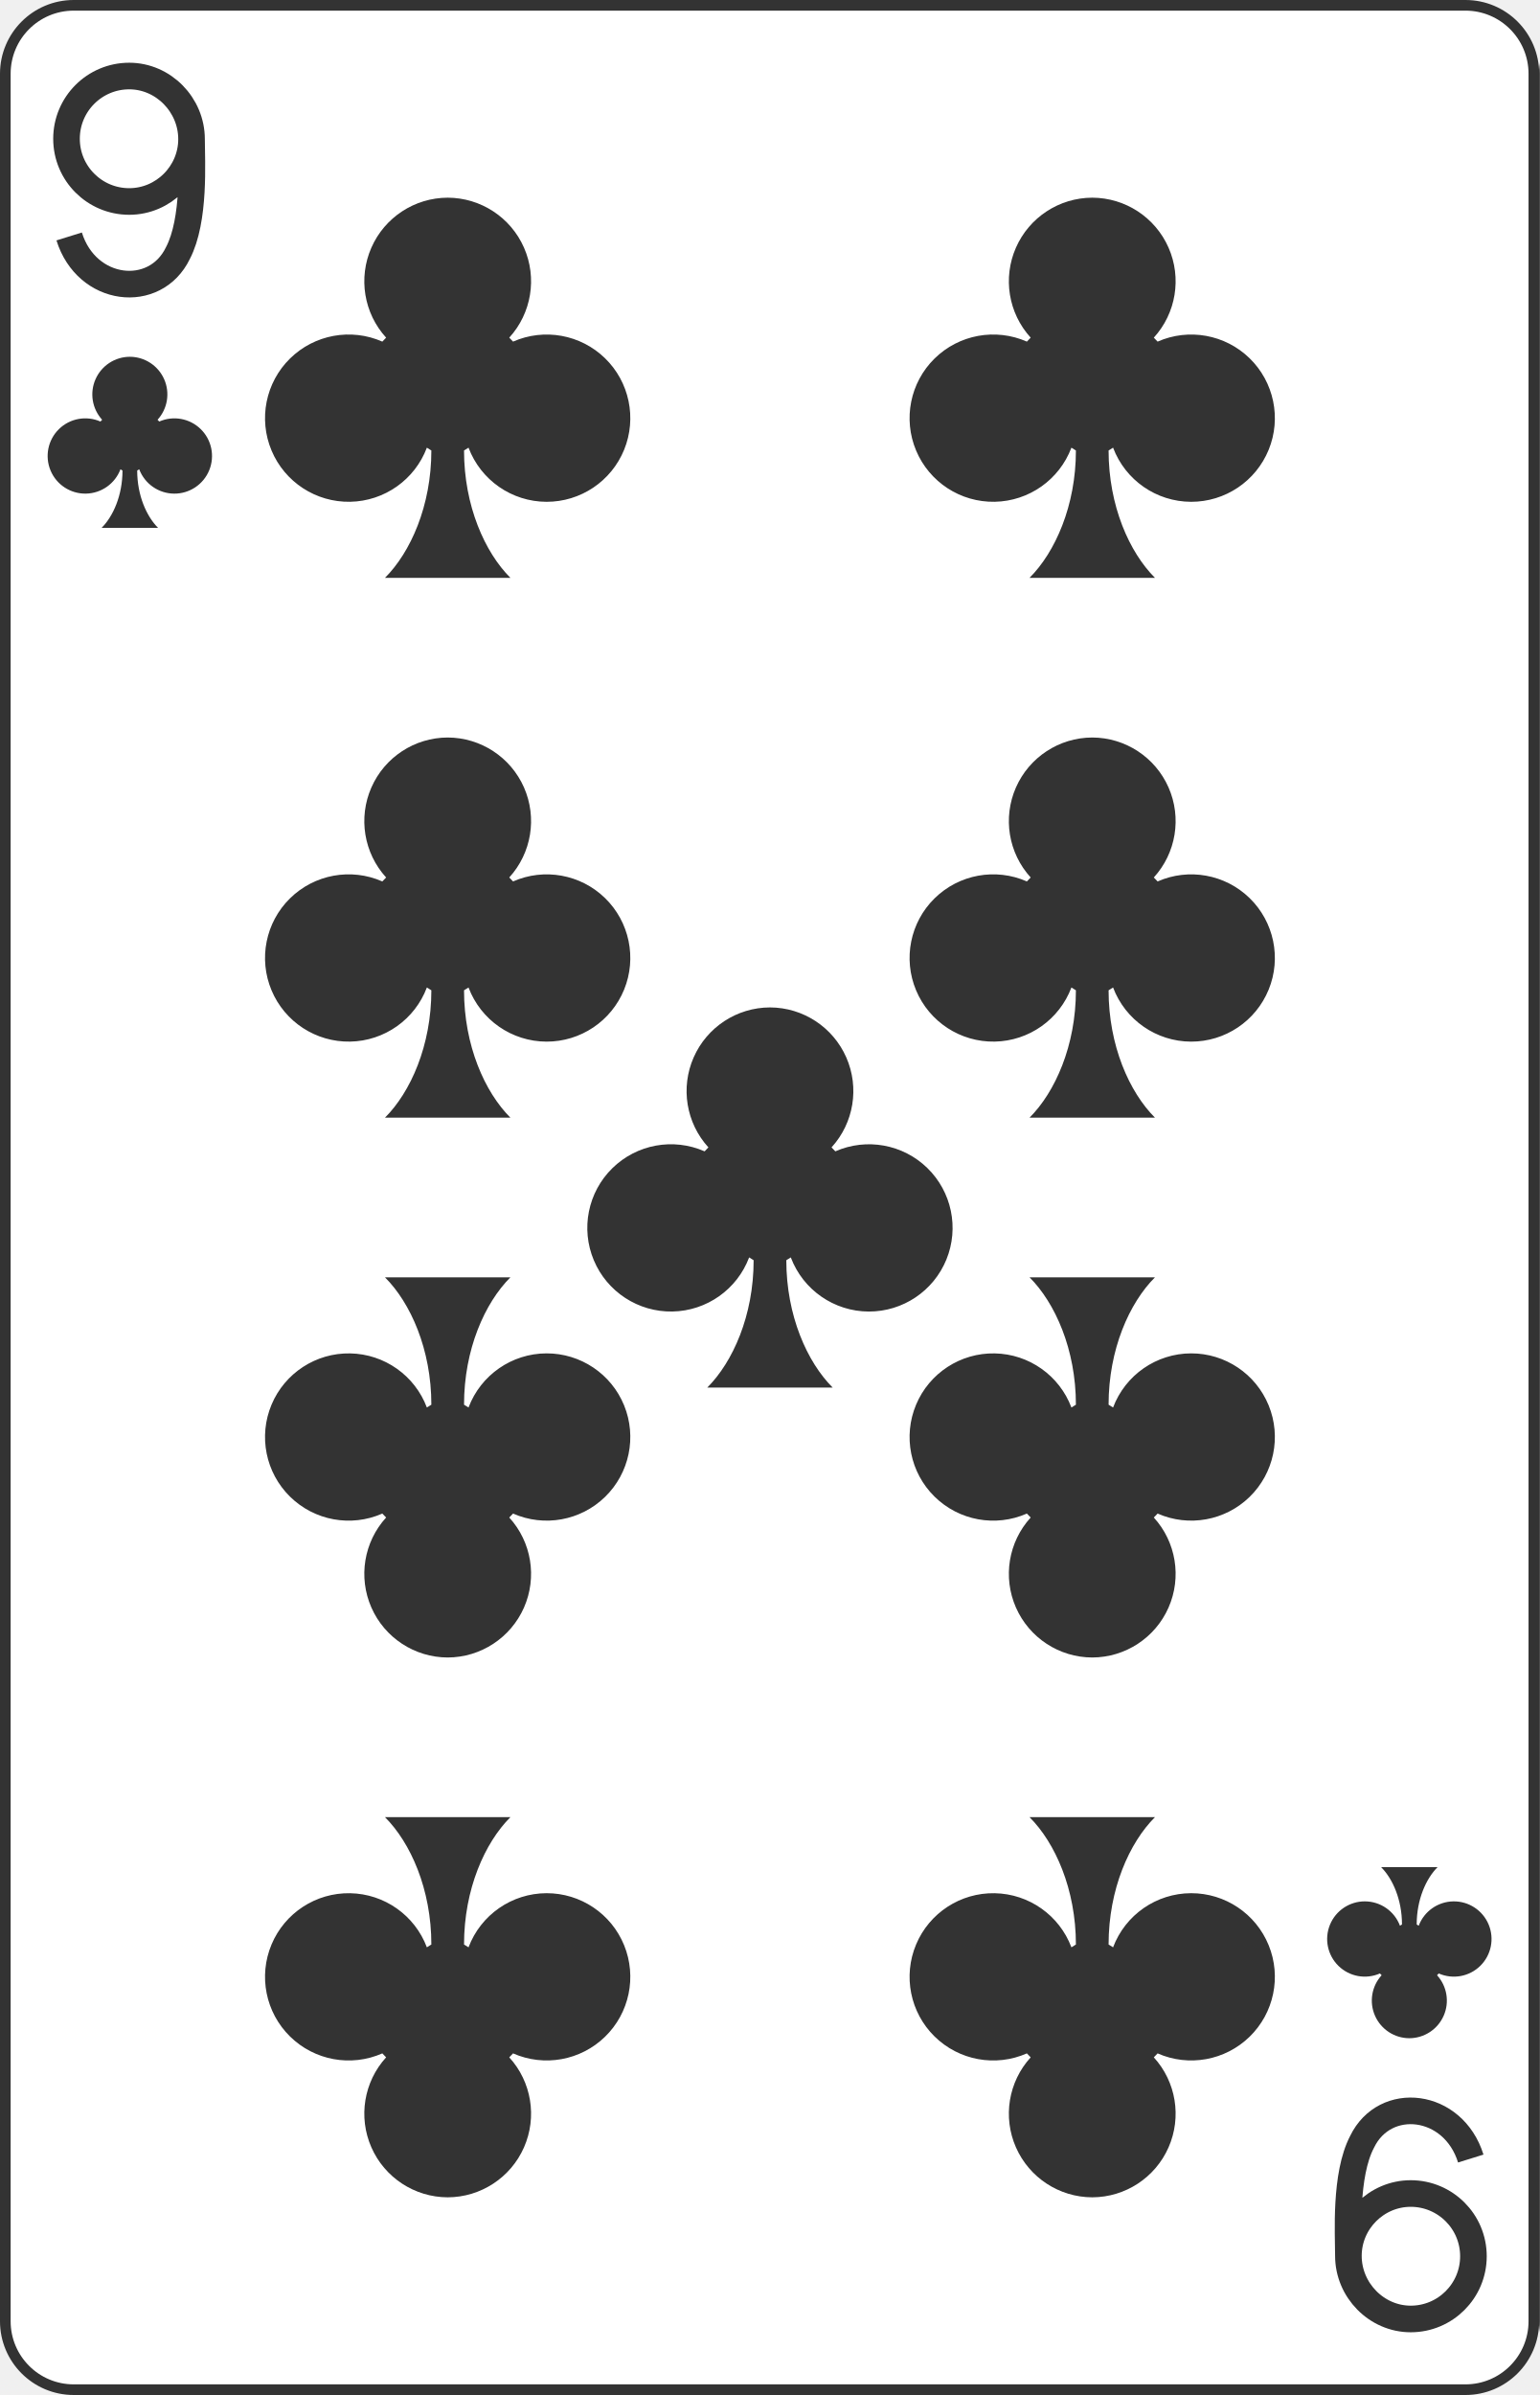
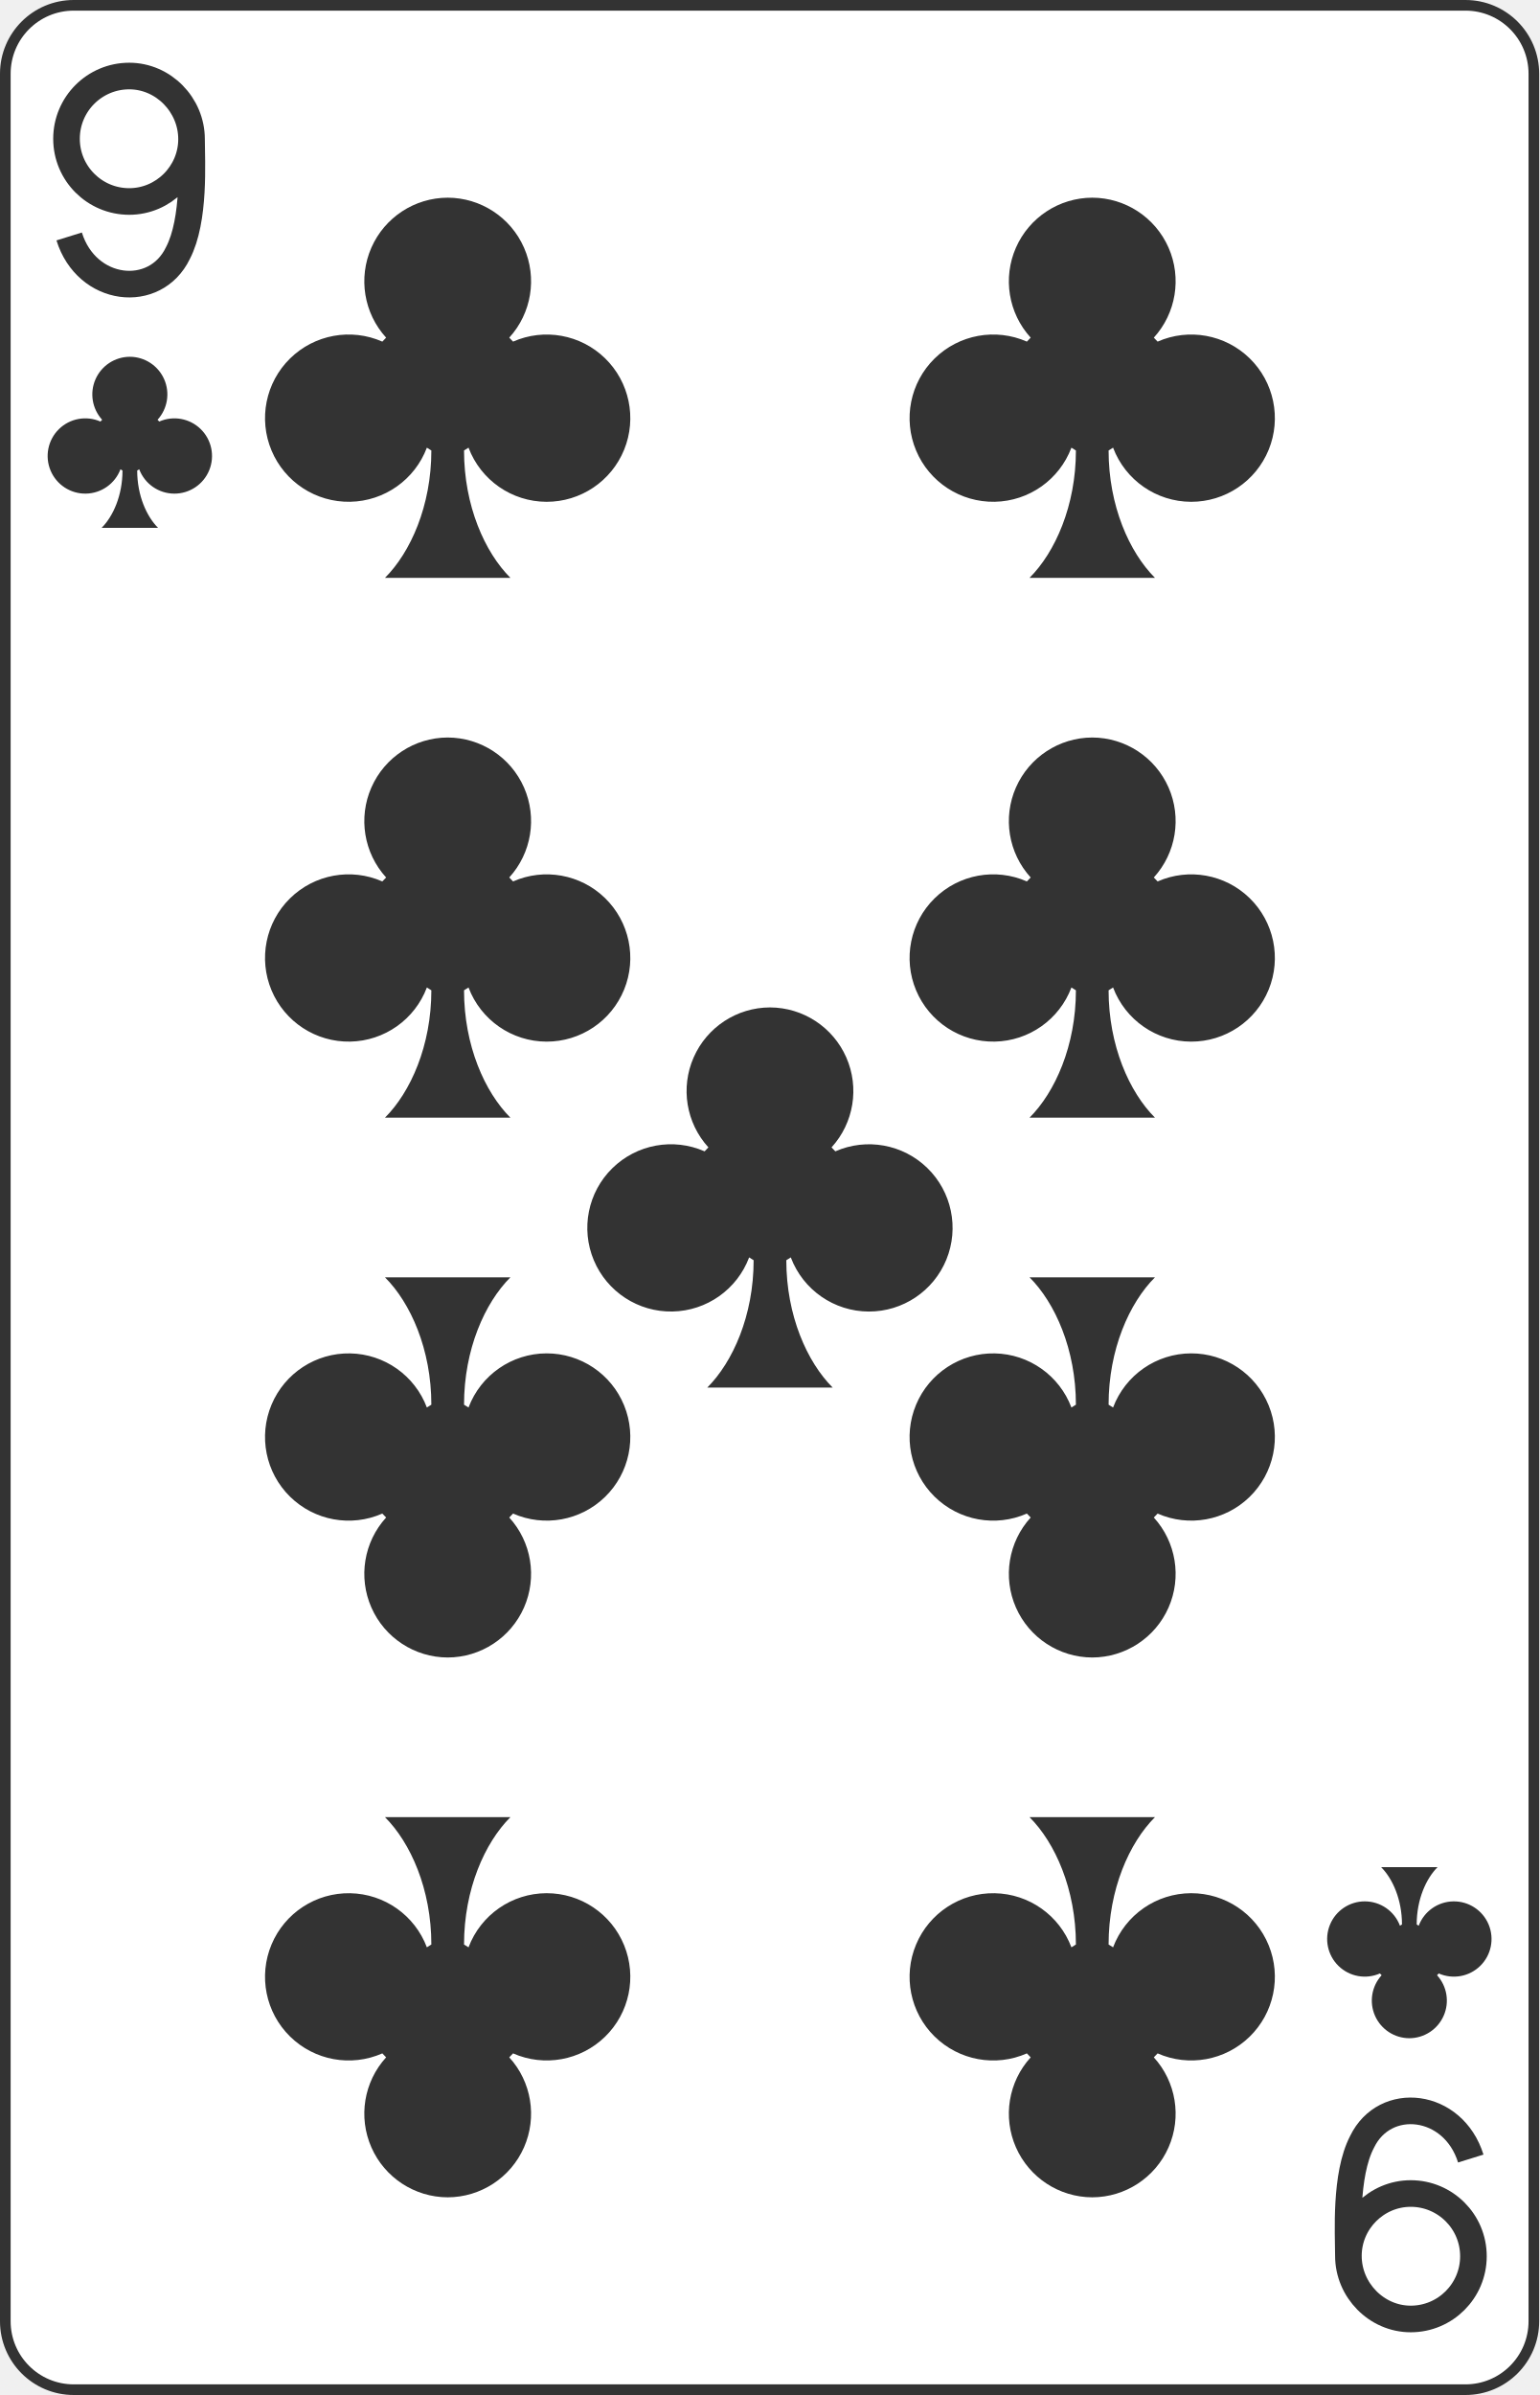
<svg xmlns="http://www.w3.org/2000/svg" xmlns:xlink="http://www.w3.org/1999/xlink" width="202.5" height="315" version="1.1" id="svg1018">
  <defs id="defs1018" />
-   <path id="8" d="m -176.4,-70.2 c 0,4.2 -4,7.6 -9,7.6 -5,0 -9.2,-3.4 -9.2,-7.6 0,-4.2 4.1,-7.5 9.1,-7.5 5,0 9.1,3.4 9.1,7.5 z m -1.7,-13.6 c 0,3.3 -3.3,6 -7.4,6 -4,0 -7.3,-2.7 -7.3,-6 0,-3.3 3.3,-6.2 7.3,-6.2 4,0 7.4,2.8 7.4,6.1 z" fill="none" stroke-width="3.5" />
  <path id="9" d="m 25.2,-81.7 c 0,4.5 -3.7,8.2 -8.2,8.2 A 8.25,8.25 0 0 1 17,-90 c 4.5,0 8.2,3.8 8.2,8.3 0,2.9 0.5,10.6 -1.8,15 -3,6.2 -12,5.2 -14.3,-2.2" fill="none" stroke-width="3.5" />
-   <path id="10" d="m 222.6,-90 c -3.2,0 -5.4,3.1 -5.4,8.4 V -71 c 0,5.3 2.2,8.4 5.4,8.4 3.2,0 5.4,-3 5.4,-8.4 v -10.6 c 0,-5.3 -2.2,-8.4 -5.4,-8.4 z m -12,-1.2 v 29.8 z" style="fill:none;stroke-width:3.5" />
-   <g id="club_2" transform="translate(-1620)">
-     <use id="u37954" transform="translate(202.5)" xlink:href="#clubS" />
-     <use id="u37956" transform="translate(202.5)" xlink:href="#u37950" />
-   </g>
  <g id="club_4" transform="translate(-1620)">
    <use id="u46740" transform="translate(649.95,-106.5)" xlink:href="#club" />
    <use id="u46752" transform="matrix(1,0,0,-1,649.95,421.5)" xlink:href="#club" />
-     <use id="u37972" transform="translate(405)" xlink:href="#u37954" />
-     <use id="u37974" transform="translate(405)" xlink:href="#u37956" />
    <use id="u46750" transform="matrix(1,0,0,-1,565.15,421.5)" xlink:href="#club" />
    <use id="u46760" transform="translate(565.15,-106.5)" xlink:href="#club" />
  </g>
  <g id="club_7" transform="translate(-1620)">
    <use id="u46742" transform="translate(1215.05,-53.3)" xlink:href="#club" />
  </g>
  <g id="club_8" transform="translate(-1620)">
-     <use transform="translate(1417.5)" xlink:href="#card" id="use43" />
-     <use transform="translate(810)" xlink:href="#u37972" id="use44" />
-     <use transform="translate(810)" xlink:href="#u37974" id="use45" />
    <use id="u46935" transform="translate(1375.15,-35.5)" xlink:href="#club" />
    <use id="u46937" transform="translate(1459.95,-35.5)" xlink:href="#club" />
    <use id="u46939" transform="matrix(1,0,0,-1,1375.15,350.5)" xlink:href="#club" />
    <use id="u46941" transform="matrix(1,0,0,-1,1459.95,350.5)" xlink:href="#club" />
-     <use transform="translate(810)" xlink:href="#u46740" id="use46" />
-     <use transform="translate(810)" xlink:href="#u46750" id="use47" />
-     <use transform="translate(810)" xlink:href="#u46752" id="use48" />
-     <use transform="translate(810)" xlink:href="#u46760" id="use49" />
-     <use transform="translate(1620,100)" style="stroke:#333333" xlink:href="#8" id="use50" />
-     <use transform="rotate(180,708.8,107.5)" style="stroke:#333333" xlink:href="#8" id="use51" />
  </g>
  <g id="club_9" transform="translate(-1620)">
    <use transform="translate(1620)" xlink:href="#card" id="use52" />
    <use transform="translate(1619.9)" xlink:href="#clubS" id="use53" />
    <use transform="translate(1620)" xlink:href="#u37950" id="use54" />
    <use transform="translate(1012.5)" xlink:href="#u46740" id="use55" />
    <use transform="translate(1012.5)" xlink:href="#u46750" id="use56" />
    <use transform="translate(1012.5,-71)" xlink:href="#u46752" id="use57" />
    <use transform="translate(1012.5)" xlink:href="#u46760" id="use58" />
    <use transform="translate(202.5)" xlink:href="#u46935" id="use59" />
    <use transform="translate(202.5)" xlink:href="#u46937" id="use60" />
    <use transform="translate(202.5)" xlink:href="#u46939" id="use61" />
    <use transform="translate(202.5,71)" xlink:href="#u46941" id="use62" />
    <use transform="translate(405,53.3)" xlink:href="#u46742" id="use63" />
    <use transform="translate(1620,100)" style="stroke:#333333" xlink:href="#9" id="use64" />
    <use transform="rotate(180,911.3,107.5)" style="stroke:#333333" xlink:href="#9" id="use65" />
  </g>
-   <g id="club_10" transform="translate(-1620)">
-     <use transform="translate(1822.5)" xlink:href="#card" id="use66" />
-     <use transform="translate(1619.9)" xlink:href="#u37954" id="use67" />
-     <use transform="translate(1620)" xlink:href="#u37956" id="use68" />
-     <use transform="translate(1215)" xlink:href="#u46740" id="use69" />
-     <use transform="translate(1215)" xlink:href="#u46750" id="use70" />
-     <use transform="translate(1215)" xlink:href="#u46752" id="use71" />
-     <use transform="translate(1215)" xlink:href="#u46760" id="use72" />
-     <use transform="translate(405)" xlink:href="#u46935" id="use73" />
-     <use transform="translate(405)" xlink:href="#u46937" id="use74" />
-     <use transform="translate(405)" xlink:href="#u46939" id="use75" />
-     <use transform="translate(405)" xlink:href="#u46941" id="use76" />
-     <use id="u47070" transform="translate(607.5,-17.8)" xlink:href="#u46742" />
-     <use transform="matrix(1,0,0,-1,0,315)" xlink:href="#u47070" id="use77" />
-     <use transform="translate(1620,100)" style="stroke:#333333" xlink:href="#10" id="use78" />
-     <use transform="rotate(180,1113.8,107.5)" style="stroke:#333333" xlink:href="#10" id="use79" />
-   </g>
-   <g id="diamond_1" transform="translate(-1620)">
-     <use id="u41521" transform="rotate(180,101.3,472.6)" xlink:href="#diamS" />
-     <path id="diam" d="m 123.5,472.5 a 112.97,112.97 0 0 0 -22,26 97.4,97.4 0 0 0 -22.6,-26 c 11,-10.3 15.8,-14.6 22.6,-26 a 112.57,112.57 0 0 0 22,26 z" fill="#ee1111" />
-     <use id="diamS" transform="matrix(0.4423,0,0,0.4423,-27.7,164.5)" xlink:href="#diam" />
-   </g>
-   <g id="diamond_2" transform="translate(-1620)">
-     <use id="u41525" transform="translate(202.5)" xlink:href="#diamS" />
-     <use id="u41527" transform="translate(202.5)" xlink:href="#u41521" />
-     <use id="u49155" transform="translate(202.5,-105.5)" xlink:href="#diam" />
-     <use id="u49157" transform="translate(202.5,105.5)" xlink:href="#diam" />
-   </g>
-   <g id="diamond_4" transform="translate(-1620)">
-     <use id="u41545" transform="translate(405)" xlink:href="#u41525" />
-     <use id="u41547" transform="translate(405)" xlink:href="#u41527" />
-     <use id="u49179" transform="translate(362.6)" xlink:href="#u49155" />
-     <use id="u49181" transform="matrix(1,0,0,-1,362.6,1156)" xlink:href="#u49157" />
-     <use id="u49189" transform="translate(84.8)" xlink:href="#u49179" />
-     <use id="u49191" transform="matrix(1,0,0,-1,84.8,945)" xlink:href="#u49179" />
-   </g>
-   <g id="diamond_8" transform="translate(-1620)">
-     <use transform="translate(1417.5,315)" xlink:href="#card" id="use781" />
-     <use transform="translate(810)" xlink:href="#u41545" id="use782" />
-     <use transform="translate(810)" xlink:href="#u41547" id="use783" />
-     <use transform="translate(810)" xlink:href="#u49179" id="use784" />
-     <use transform="translate(810)" xlink:href="#u49181" id="use785" />
-     <use transform="translate(810)" xlink:href="#u49189" id="use786" />
-     <use transform="translate(810)" xlink:href="#u49191" id="use787" />
-     <use id="u49320" transform="translate(1375.1,-35.5)" xlink:href="#diam" />
-     <use id="u49322" transform="translate(1459.9,-35.5)" xlink:href="#diam" />
-     <use id="u49326" transform="matrix(1,0,0,-1,0,944.5)" xlink:href="#u49320" />
-     <use id="u49328" transform="matrix(1,0,0,-1,0,944.5)" xlink:href="#u49322" />
-     <use transform="translate(1620,415)" style="stroke:#ee1111" xlink:href="#8" id="use788" />
-     <use transform="rotate(180,708.8,265)" style="stroke:#ee1111" xlink:href="#8" id="use789" />
-   </g>
-   <g id="diamond_9" transform="translate(-1620)">
-     <use transform="translate(1620,315)" xlink:href="#card" id="use790" />
-     <use transform="translate(1619.9)" xlink:href="#diamS" id="use791" />
-     <use transform="translate(1620)" xlink:href="#u41521" id="use792" />
-     <use id="u49340" transform="translate(202.5)" xlink:href="#u49320" />
-     <use id="u49342" transform="translate(202.6)" xlink:href="#u49322" />
-     <use id="u49344" transform="translate(202.5)" xlink:href="#u49326" />
-     <use id="u49346" transform="translate(202.6)" xlink:href="#u49328" />
-     <use id="u49358" transform="translate(1012.5)" xlink:href="#u49179" />
-     <use id="u49360" transform="translate(1012.5)" xlink:href="#u49181" />
-     <use id="u49362" transform="translate(1012.5)" xlink:href="#u49189" />
-     <use id="u49364" transform="translate(1012.5)" xlink:href="#u49191" />
-     <use transform="translate(1620.05)" xlink:href="#diam" id="use793" />
-     <use transform="translate(1620,415)" style="stroke:#ee1111" xlink:href="#9" id="use794" />
-     <use transform="rotate(180,911.3,265)" style="stroke:#ee1111" xlink:href="#9" id="use795" />
-   </g>
-   <g id="diamond_10" transform="translate(-1620)">
-     <use transform="translate(1822.5,315)" xlink:href="#card" id="use796" />
-     <use transform="translate(1619.9)" xlink:href="#u41525" id="use797" />
-     <use transform="translate(1620)" xlink:href="#u41527" id="use798" />
-     <use transform="translate(202.5)" xlink:href="#u49340" id="use799" />
-     <use transform="translate(202.4)" xlink:href="#u49342" id="use800" />
-     <use transform="translate(202.5)" xlink:href="#u49344" id="use801" />
-     <use transform="translate(202.4)" xlink:href="#u49346" id="use802" />
-     <use transform="translate(202.5)" xlink:href="#u49358" id="use803" />
-     <use transform="translate(202.5)" xlink:href="#u49360" id="use804" />
-     <use transform="translate(202.4)" xlink:href="#u49362" id="use805" />
-     <use transform="translate(202.4)" xlink:href="#u49364" id="use806" />
-     <use id="u14541" transform="translate(1822.55,-70.8)" xlink:href="#diam" />
-     <use transform="matrix(1,0,0,-1,-0.05,944.5)" xlink:href="#u14541" id="use807" />
-     <use transform="translate(1620,415)" style="stroke:#ee1111" xlink:href="#10" id="use808" />
-     <use transform="rotate(180,1113.8,265)" style="stroke:#ee1111" xlink:href="#10" id="use809" />
-   </g>
  <g id="club_1" transform="translate(-1620)">
    <rect id="card" x="0.7" y="0.7" width="201.1" height="313.6" rx="9" ry="9" fill="#ffffff" stroke="#333333" stroke-width="1.4" />
    <use id="u37950" transform="rotate(180,101.3,157.5)" xlink:href="#clubS" />
    <use id="clubS" transform="matrix(0.45,0,0,0.45,-28.38,-12.7)" xlink:href="#club" />
    <path id="club" d="m 101.25,132.5 a 11,11 0 0 0 -8.1,18.41 l -0.5,0.52 a 11,11 0 1 0 5.86,13.95 l 0.59,0.37 c 0,7.28 -2.74,13.39 -6.1,16.75 h 16.5 c -3.36,-3.36 -6.1,-9.47 -6.1,-16.75 l 0.59,-0.37 a 11,11 0 0 0 10.26,7.12 11,11 0 1 0 -4.4,-21.07 l -0.5,-0.52 a 11,11 0 0 0 -8.1,-18.41 z" style="fill:#333333" />
  </g>
</svg>
